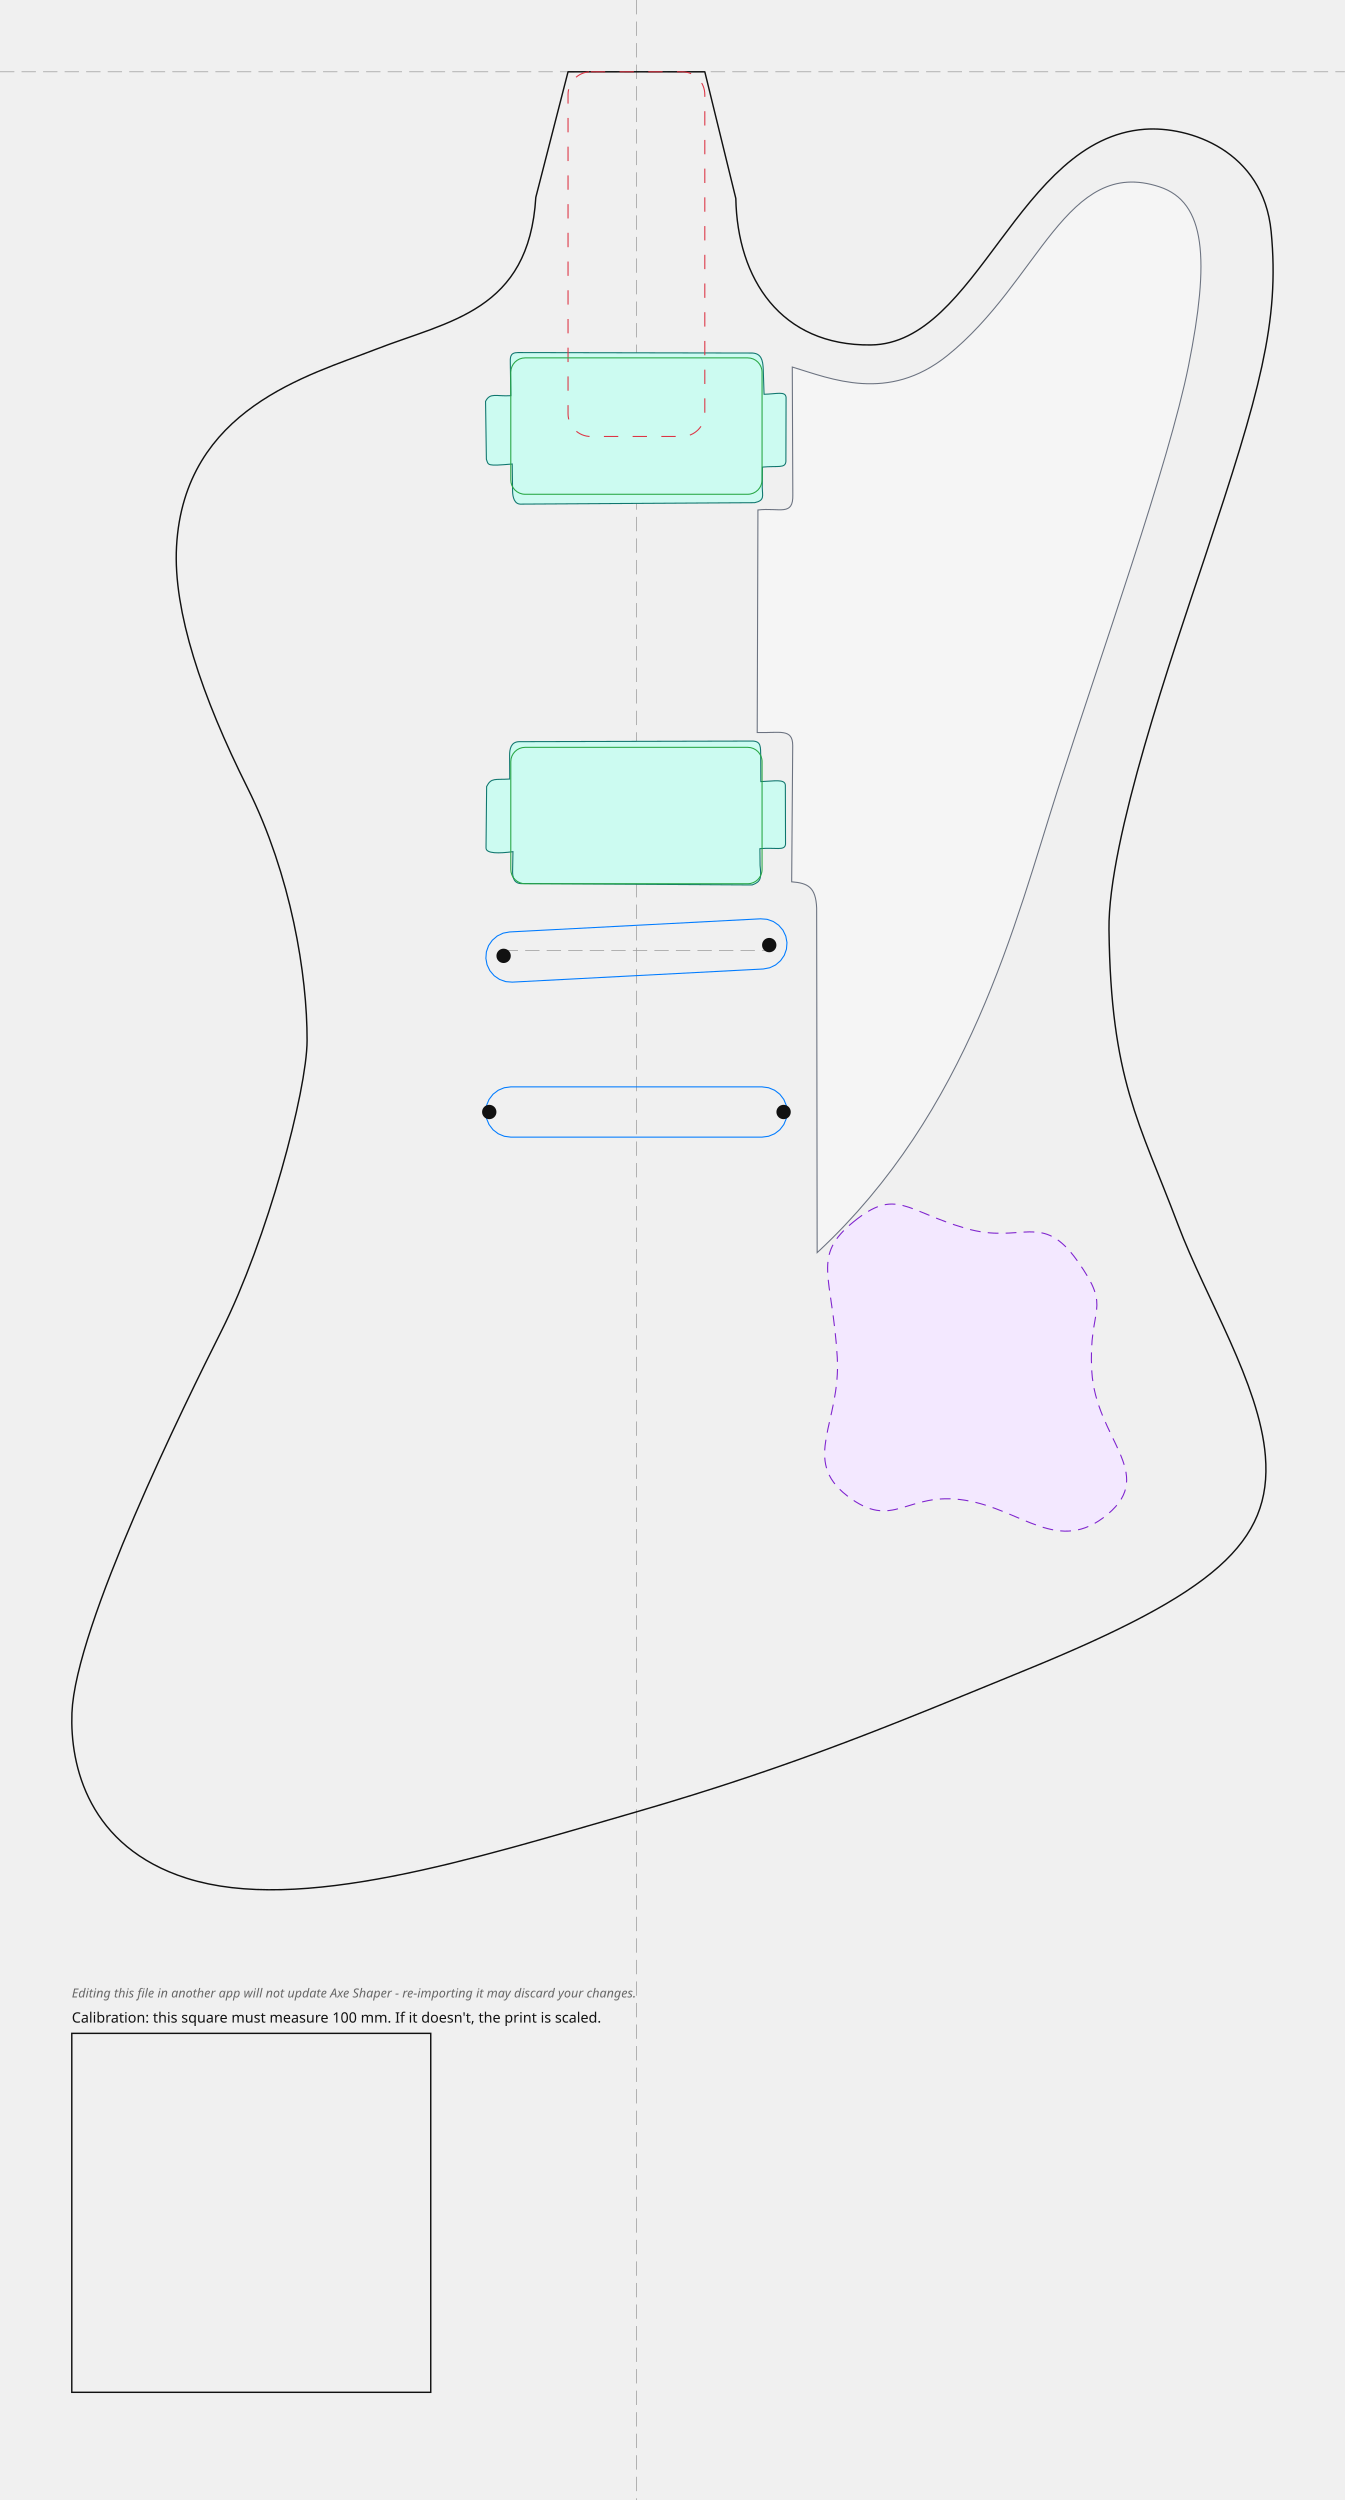
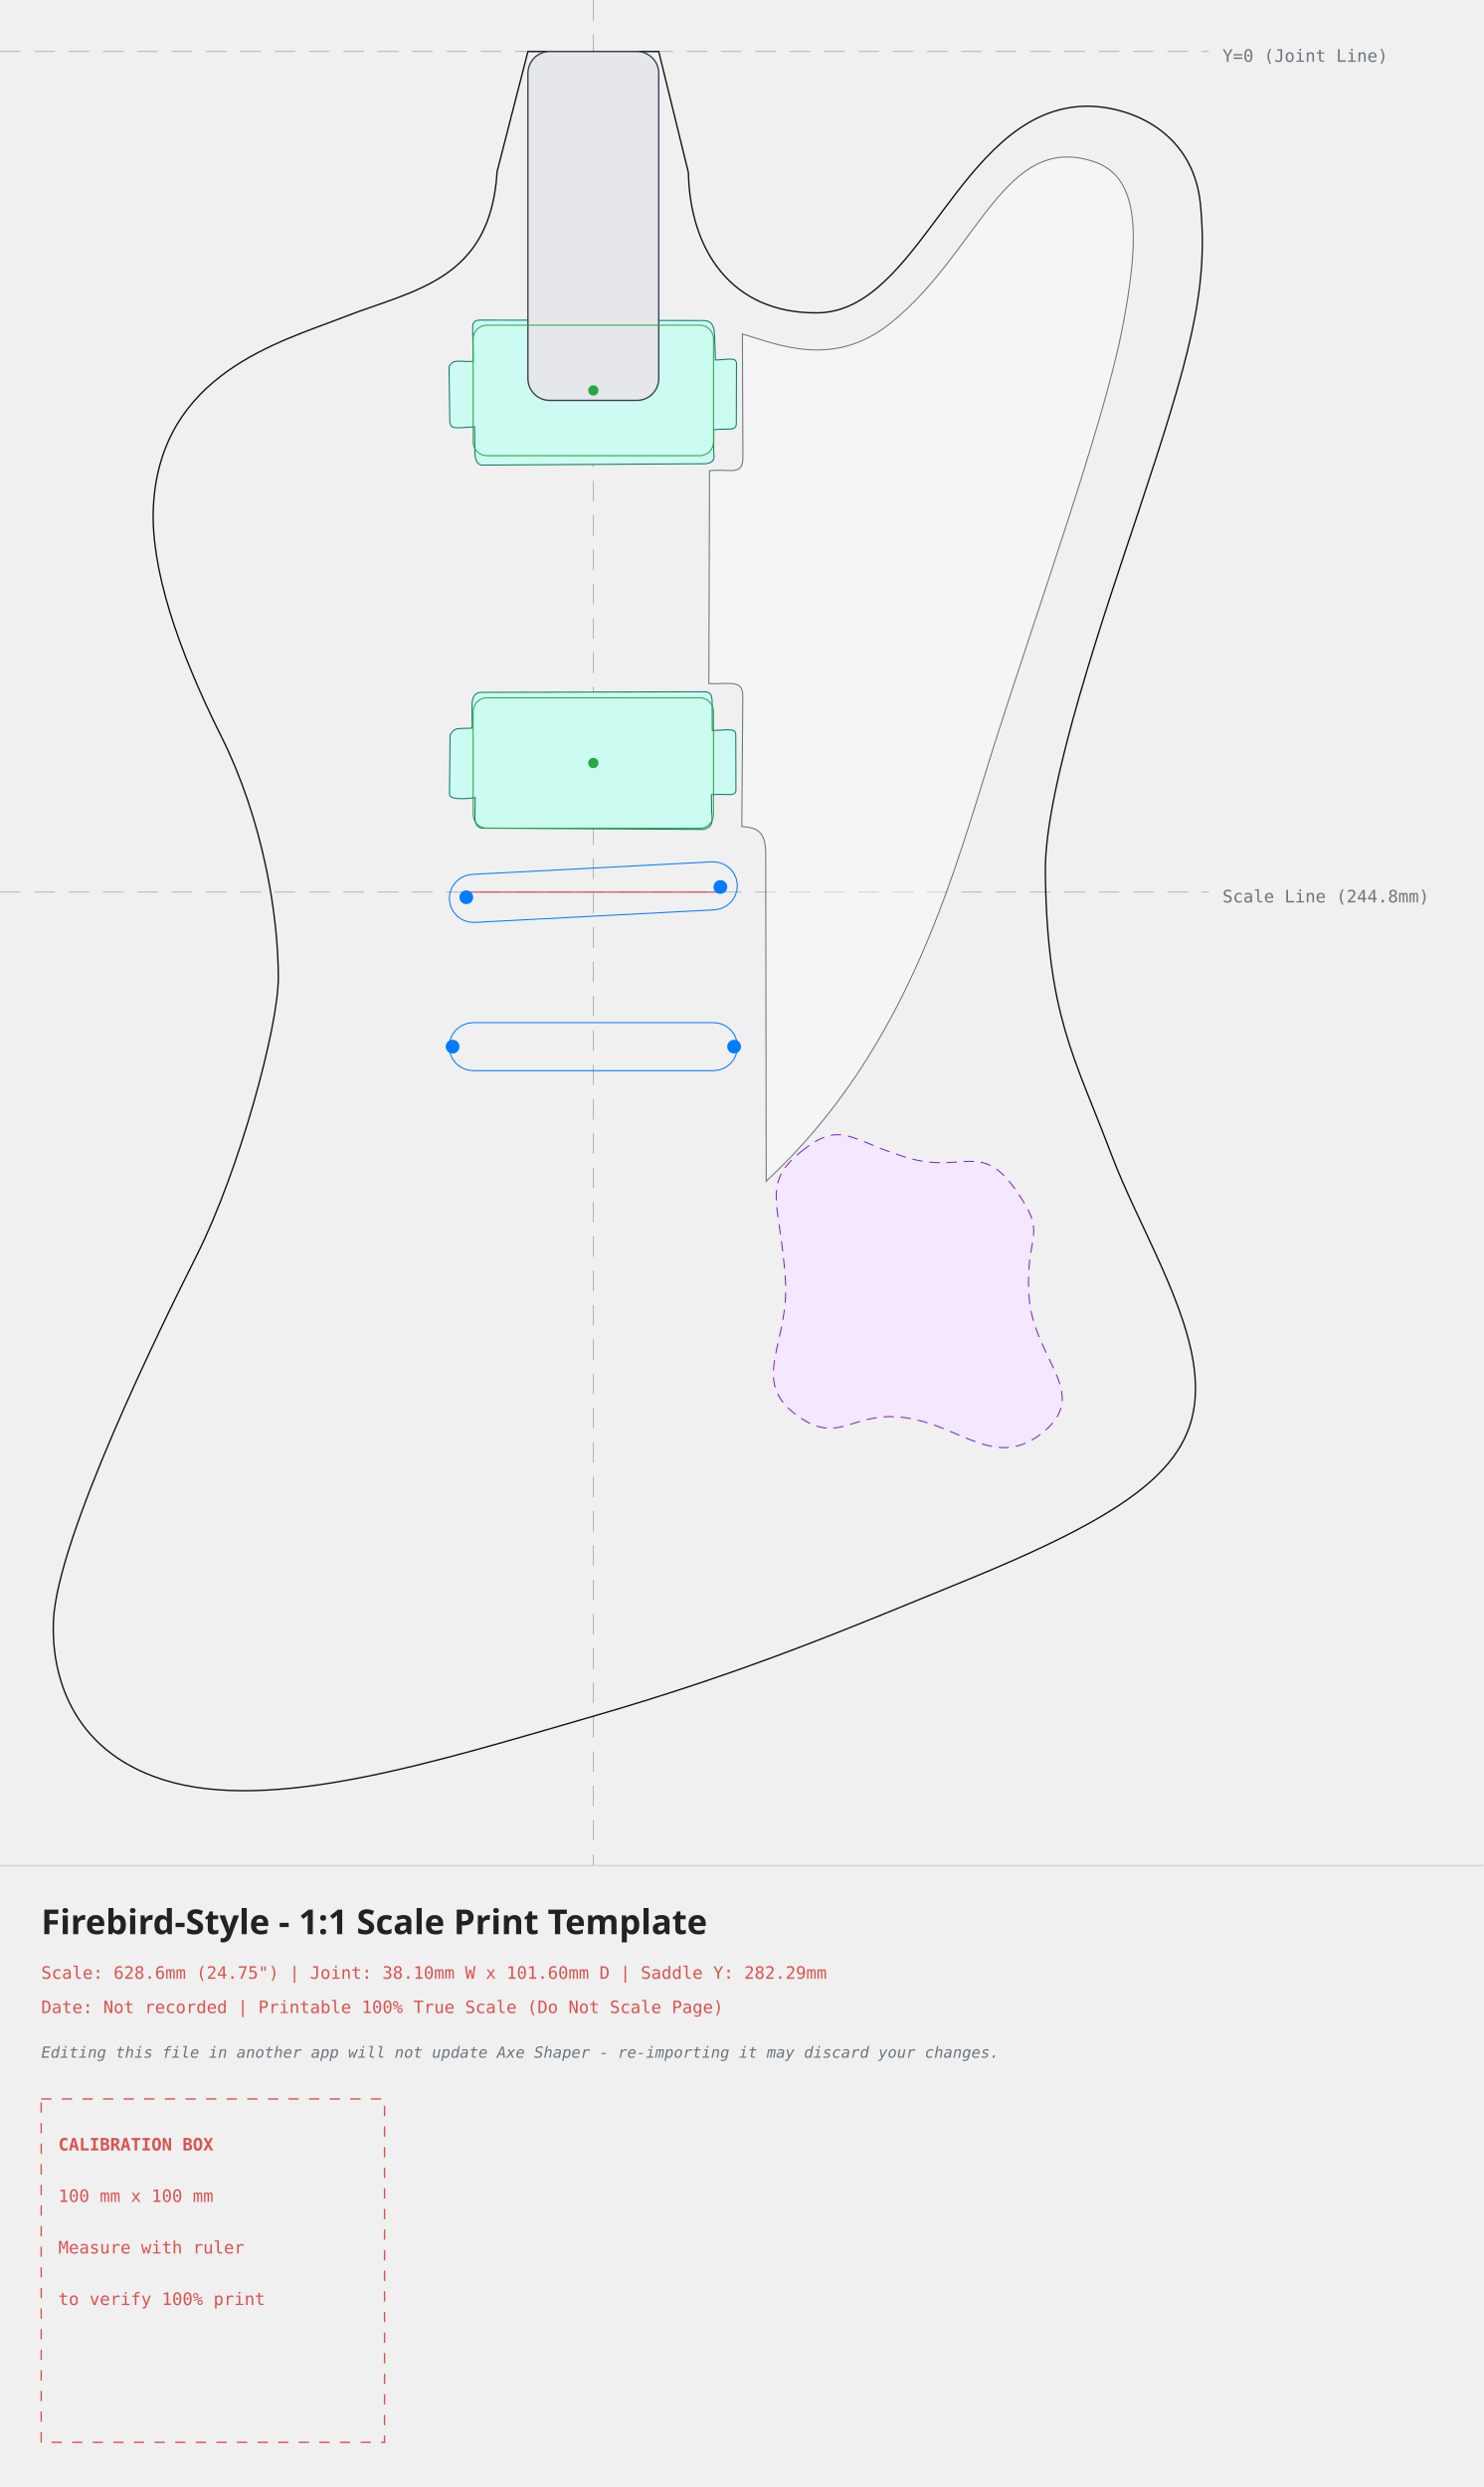
- <svg xmlns="http://www.w3.org/2000/svg" width="374.67mm" height="696.47mm" viewBox="-177.30 -20.00 374.67 696.47">
+ <svg xmlns="http://www.w3.org/2000/svg" width="432.06mm" height="724.23mm" viewBox="-172.81 -15.00 432.06 724.23">
  <style>
.outline{fill:none;stroke:#111;stroke-width:0.40;stroke-linecap:round;stroke-linejoin:round}
.edge-inset{fill:none;stroke:#555;stroke-width:0.30;stroke-dasharray:3 2}
- .neck-pocket{fill:none;stroke:#dc3545;stroke-width:0.30;stroke-dasharray:4 4}
+ .neck-pocket{fill:#e5e7eb;stroke:#374151;stroke-width:0.40}
.pickup-rout{fill:none;stroke:#28a745;stroke-width:0.30}
.bridge-rout{fill:none;stroke:#007bff;stroke-width:0.30}
.back-route{fill:#f3e8ff;stroke:#7e22ce;stroke-width:0.30;stroke-dasharray:3.00 2.00}
.front-route{fill:#ccfbf1;stroke:#0f766e;stroke-width:0.30}
.pickguard{fill:#fff;fill-opacity:0.35;stroke:#6b7280;stroke-width:0.30}
- .guide{fill:none;stroke:#999;stroke-width:0.20;stroke-dasharray:4 2}
- .mounting-hole{fill:#111;stroke:none}
- .cal{fill:none;stroke:#111;stroke-width:0.40}
- .label{font-family:sans-serif;font-size:4px;fill:#111}
- .disclaimer{font-family:sans-serif;font-size:3.5px;font-style:italic;fill:#666}
+ .center-axis{fill:none;stroke:#6c757d;stroke-width:0.20;stroke-dasharray:6 4;opacity:0.7}
+ .bridge-reference{fill:none;stroke:#dc3545;stroke-width:0.30}
+ .mounting-hole{fill:#007bff;stroke:none}
+ .calibration-box{fill:none;stroke:#d9534f;stroke-width:0.40;stroke-dasharray:3 3}
+ .band-rule{fill:none;stroke:#adb5bd;stroke-width:0.20}
+ .text-label{font-family:monospace,sans-serif;font-size:5px;fill:#d9534f}
+ .disclaimer-label{font-family:monospace,sans-serif;font-size:4.5px;font-style:italic;fill:#6c757d}
+ .axis-label{font-family:monospace,sans-serif;font-size:5px;fill:#6c757d}
+ .title-label{font-family:sans-serif;font-size:10px;font-weight:bold;fill:#222}
</style>
  <g id="guides">
-     <line class="guide" x1="0" y1="-20.00" x2="0" y2="676.47" />
-     <line class="guide" x1="-177.30" y1="0" x2="197.37" y2="0" />
+     <line class="center-axis" x1="0" y1="-15.00" x2="0" y2="528.23" />
+     <line class="center-axis" x1="-172.81" y1="0" x2="179.25" y2="0" />
+     <text class="axis-label" x="183.25" y="3">Y=0 (Joint Line)</text>
+     <line class="center-axis" x1="-172.81" y1="244.79" x2="179.25" y2="244.79" stroke="#007bff" />
+     <text class="axis-label" x="183.25" y="247.79" fill="#007bff">Scale Line (244.8mm)</text>
  </g>
  <g id="back-routes">
    <path class="back-route" d="M 60.49 320.38 C 72.33 310.76, 74.90 317.30, 91.72 322.20 C 107.52 326.80, 112.86 317.21, 122.85 331.27 C 132.84 345.33, 125.78 343.45, 126.86 362.02 C 127.95 380.79, 144.96 390.40, 131.27 401.87 C 117.58 413.34, 107.44 400.48, 91.50 397.94 C 75.06 395.32, 71.67 406.71, 58.72 396.72 C 45.77 386.73, 57.02 376.31, 55.95 358.10 C 54.61 335.17, 48.65 330.00, 60.49 320.38 Z" />
  </g>
  <g id="body">
    <path class="outline" d="M -19.05 0.00 C -19.05 0.00, -28.03 34.98, -28.03 34.98 C -29.94 66.75, -52.23 69.37, -72.70 77.35 C -91.16 84.55, -126.00 93.79, -128.12 132.24 C -129.12 150.25, -121.03 174.10, -108.38 199.42 C -96.17 223.85, -91.70 251.68, -91.75 269.88 C -91.79 283.90, -102.83 325.37, -115.68 350.92 C -125.59 370.63, -156.35 432.99, -157.26 457.22 C -157.81 471.82, -152.70 494.56, -125.28 503.26 C -93.84 513.23, -45.76 497.99, -0.32 484.86 C 45.11 471.73, 73.76 459.42, 108.50 445.23 C 160.85 423.84, 177.18 409.78, 175.22 385.63 C 173.59 365.49, 158.70 341.89, 150.85 321.11 C 140.05 292.50, 132.17 280.85, 131.65 238.97 C 131.34 214.09, 149.42 162.12, 158.43 135.05 C 173.63 89.36, 179.25 69.64, 176.83 44.54 C 174.64 21.87, 153.93 15.10, 141.60 16.01 C 106.30 18.64, 95.07 75.76, 65.30 76.10 C 40.13 76.39, 28.12 57.65, 27.69 35.28 C 27.69 35.28, 19.05 0.00, 19.05 0.00 C 19.05 0.00, -19.05 0.00, -19.05 0.00 Z" />
  </g>
  <g id="pickguards">
    <path class="pickguard" style="fill:#ffffff" d="M 43.42 82.25 C 54.16 85.50, 70.10 92.30, 86.56 79.10 C 112.25 58.50, 119.73 23.48, 145.69 32.04 C 158.66 36.31, 159.75 52.26, 153.81 81.89 C 148.36 109.09, 129.26 162.79, 117.39 199.92 C 105.51 237.05, 92.74 289.70, 50.35 328.97 C 50.35 328.97, 50.21 232.97, 50.21 232.97 C 49.97 227.15, 47.80 226.02, 43.25 225.66 C 43.25 225.66, 43.54 187.71, 43.54 187.71 C 43.55 182.80, 39.84 184.27, 33.65 184.07 C 33.65 184.07, 33.85 122.07, 33.85 122.07 C 39.92 121.38, 43.72 123.90, 43.57 117.84 C 43.57 117.84, 43.42 82.25, 43.42 82.25 Z" />
  </g>
  <g id="front-routes">
    <path class="front-route" d="M -33.00 78.22 C -33.00 78.22, 31.78 78.35, 31.78 78.35 C 34.80 78.22, 35.24 80.33, 35.33 82.91 C 35.33 82.91, 35.56 89.84, 35.56 89.84 C 39.17 89.75, 41.49 88.92, 41.69 90.69 C 41.69 90.69, 41.64 108.57, 41.64 108.57 C 41.46 110.53, 39.48 109.73, 35.10 110.13 C 35.10 110.13, 35.05 115.82, 35.05 115.82 C 35.08 118.08, 35.84 119.41, 32.94 120.04 C 32.94 120.04, -32.10 120.44, -32.10 120.44 C -33.99 120.57, -34.46 118.50, -34.50 116.89 C -34.50 116.89, -34.60 109.27, -34.60 109.27 C -41.83 109.89, -41.17 109.63, -41.80 107.95 C -41.80 107.95, -42.03 91.81, -42.03 91.81 C -40.73 89.28, -39.12 90.49, -34.99 90.23 C -34.99 90.23, -35.13 81.48, -35.13 81.48 C -35.14 79.75, -35.40 78.22, -33.00 78.22 Z" />
    <path class="front-route" d="M -32.60 186.62 C -32.60 186.62, 31.88 186.45, 31.88 186.45 C 34.90 186.32, 34.54 188.13, 34.63 190.71 C 34.63 190.71, 34.66 197.74, 34.66 197.74 C 38.27 197.65, 41.29 196.92, 41.49 198.69 C 41.49 198.69, 41.54 215.17, 41.54 215.17 C 41.36 217.13, 38.78 216.03, 34.40 216.43 C 34.40 216.43, 34.45 221.12, 34.45 221.12 C 34.78 224.48, 34.84 225.61, 32.24 226.54 C 32.24 226.54, -31.30 226.14, -31.30 226.14 C -34.09 226.47, -34.46 224.60, -34.50 222.99 C -34.50 222.99, -34.40 217.27, -34.40 217.27 C -38.33 217.79, -41.87 217.83, -41.90 216.25 C -41.90 216.25, -41.73 199.11, -41.73 199.11 C -40.43 196.58, -39.42 197.29, -35.29 197.03 C -35.29 197.03, -35.33 190.48, -35.33 190.48 C -35.34 188.75, -35.00 186.62, -32.60 186.62 Z" />
  </g>
  <g id="neck-pocket">
    <rect class="neck-pocket" x="-19.05" y="0" width="38.10" height="101.60" rx="6.35" />
  </g>
+   <g id="pickups">
+     <g transform="rotate(0.00 0.00 98.70)">
+       <rect class="pickup-rout" x="-35.00" y="79.70" width="70.00" height="38.00" rx="4.00" />
+       <circle cx="0.00" cy="98.70" r="1.5" fill="#28a745" />
+     </g>
+     <g transform="rotate(0.00 0.00 207.20)">
+       <rect class="pickup-rout" x="-35.00" y="188.20" width="70.00" height="38.00" rx="4.00" />
+       <circle cx="0.00" cy="207.20" r="1.5" fill="#28a745" />
+     </g>
+   </g>
  <g id="bridge">
    <path class="bridge-rout" d="M -41.94 246.99 L -41.80 245.17 L -41.19 243.44 L -40.15 241.94 L -38.76 240.75 L -37.12 239.96 L -35.32 239.63 L 34.59 235.97 L 36.41 236.11 L 38.13 236.72 L 39.64 237.76 L 40.82 239.14 L 41.61 240.79 L 41.94 242.59 L 41.80 244.41 L 41.19 246.14 L 40.15 247.64 L 38.76 248.83 L 37.12 249.61 L 35.32 249.95 L -34.59 253.61 L -36.41 253.47 L -38.13 252.86 L -39.64 251.82 L -40.82 250.43 L -41.61 248.78 Z" />
    <path class="bridge-rout" d="M -42.00 289.79 L -41.76 287.98 L -41.06 286.29 L -39.95 284.84 L -38.50 283.73 L -36.81 283.03 L -35.00 282.79 L 35.00 282.79 L 36.81 283.03 L 38.50 283.73 L 39.95 284.84 L 41.06 286.29 L 41.76 287.98 L 42.00 289.79 L 41.76 291.60 L 41.06 293.29 L 39.95 294.74 L 38.50 295.85 L 36.81 296.55 L 35.00 296.79 L -35.00 296.79 L -36.81 296.55 L -38.50 295.85 L -39.95 294.74 L -41.06 293.29 L -41.76 291.60 Z" />
-     <line class="guide" x1="-37.00" y1="244.79" x2="37.00" y2="244.79" />
+     <line class="bridge-reference" x1="-37.00" y1="244.79" x2="37.00" y2="244.79" />
    <circle class="mounting-hole" cx="-37.00" cy="246.29" r="2" />
    <circle class="mounting-hole" cx="37.00" cy="243.29" r="2" />
    <circle class="mounting-hole" cx="-41.00" cy="289.79" r="2" />
    <circle class="mounting-hole" cx="41.00" cy="289.79" r="2" />
  </g>
-   <g id="pickups">
-     <rect class="pickup-rout" x="-35.00" y="79.70" width="70.00" height="38.00" rx="4.00" transform="rotate(0.00 0.00 98.70)" />
-     <rect class="pickup-rout" x="-35.00" y="188.20" width="70.00" height="38.00" rx="4.00" transform="rotate(0.00 0.00 207.20)" />
-   </g>
-   <g id="calibration">
-     <rect class="cal" x="-157.30" y="546.47" width="100.00" height="100.00" />
-     <text class="label" x="-157.30" y="543.47">Calibration: this square must measure 100 mm. If it doesn't, the print is scaled.</text>
-     <text class="disclaimer" x="-157.30" y="536.47">Editing this file in another app will not update Axe Shaper - re-importing it may discard your changes.</text>
+   <g id="information-band">
+     <line class="band-rule" x1="-172.81" y1="528.23" x2="259.25" y2="528.23" />
+     <text class="title-label" x="-160.81" y="548.23">Firebird-Style - 1:1 Scale Print Template</text>
+     <text class="text-label" x="-160.81" y="561.23">Scale: 628.6mm (24.75") | Joint: 38.10mm W x 101.60mm D | Saddle Y: 282.29mm</text>
+     <text class="text-label" x="-160.81" y="571.23">Date: Not recorded | Printable 100% True Scale (Do Not Scale Page)</text>
+     <text class="disclaimer-label" x="-160.81" y="584.23">Editing this file in another app will not update Axe Shaper - re-importing it may discard your changes.</text>
+     <g id="calibration" transform="translate(-160.81 596.23)">
+       <rect class="calibration-box" x="0" y="0" width="100" height="100" />
+       <text class="text-label" x="5" y="15" font-weight="bold">CALIBRATION BOX</text>
+       <text class="text-label" x="5" y="30">100 mm x 100 mm</text>
+       <text class="text-label" x="5" y="45">Measure with ruler</text>
+       <text class="text-label" x="5" y="60">to verify 100% print</text>
+     </g>
  </g>
</svg>
